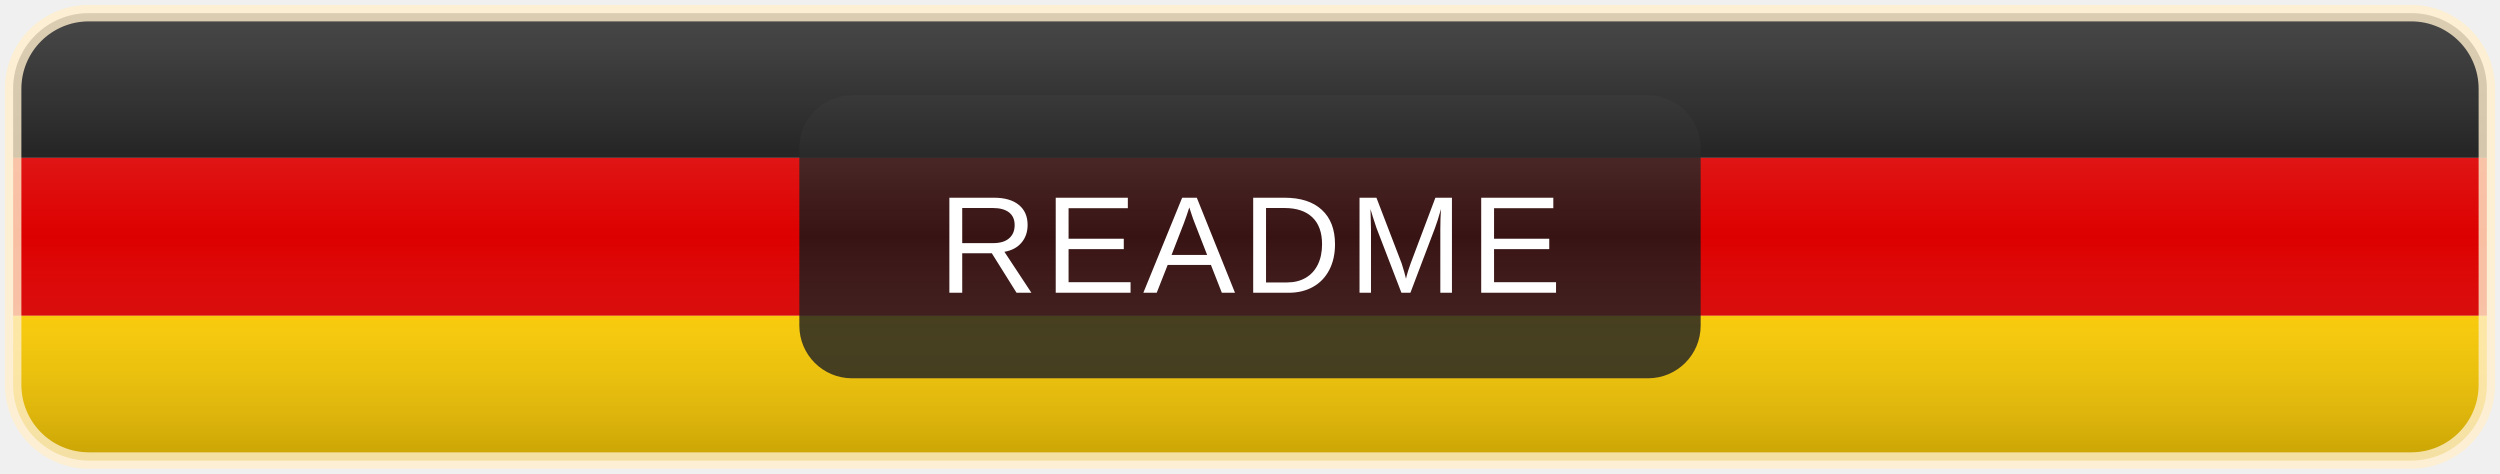
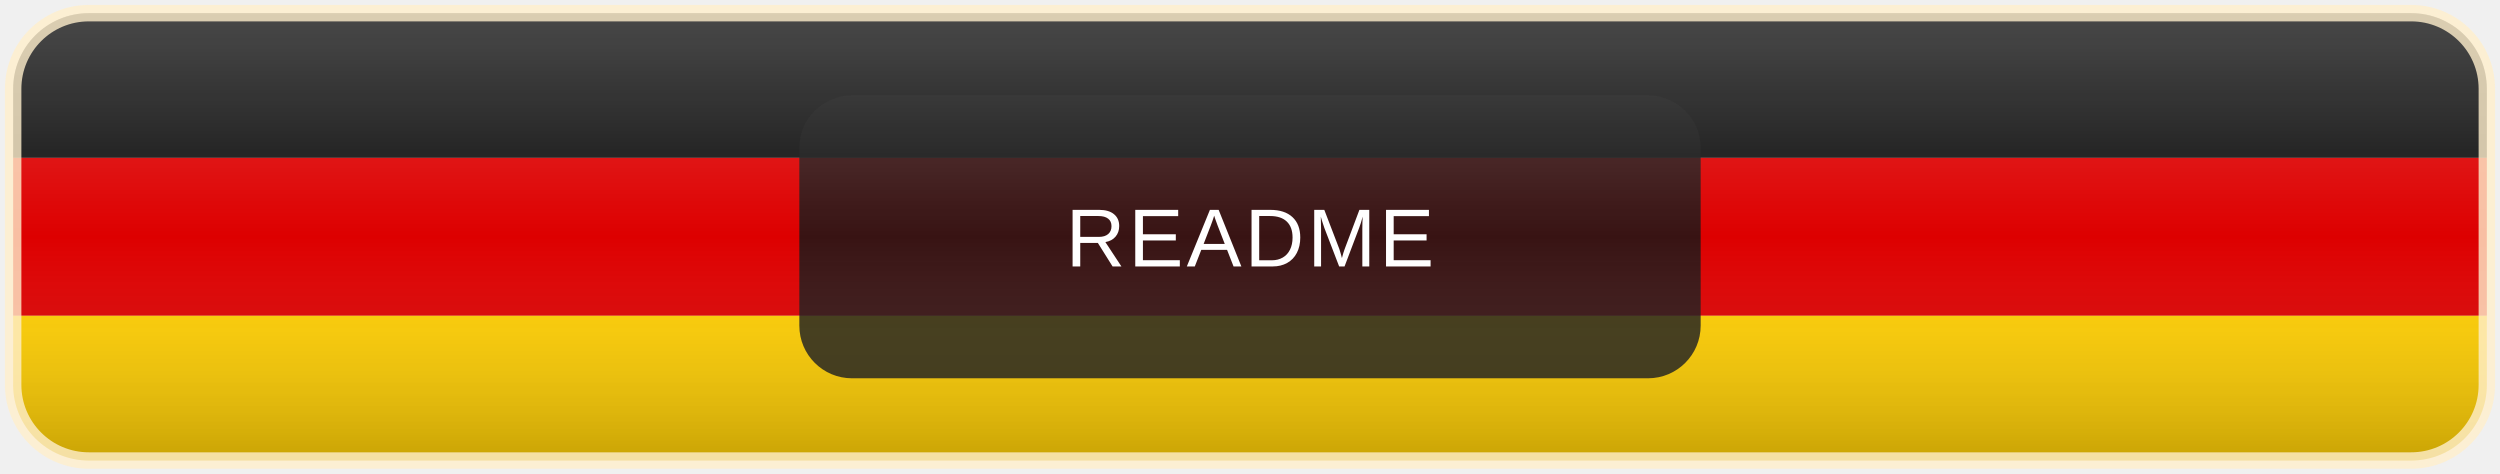
<svg xmlns="http://www.w3.org/2000/svg" width="760" height="144" viewBox="0 0 760 144" role="img" aria-label="Deutsche README">
  <defs>
    <clipPath id="rounded">
      <rect x="4" y="4" width="752" height="136" rx="23" />
    </clipPath>
    <linearGradient id="shine" x1="0" x2="0" y1="0" y2="1">
      <stop stop-color="#fff" stop-opacity=".25" />
      <stop offset=".5" stop-color="#fff" stop-opacity="0" />
      <stop offset="1" stop-color="#000" stop-opacity=".24" />
    </linearGradient>
  </defs>
  <g clip-path="url(#rounded)">
    <rect width="760" height="48" fill="#111111" />
    <rect y="48" width="760" height="48" fill="#DD0000" />
    <rect y="96" width="760" height="48" fill="#FFCE00" />
    <rect x="243" y="29" width="274" height="86" rx="16" fill="#171717" opacity=".83" />
    <rect width="760" height="144" fill="url(#shine)" />
  </g>
  <rect x="4" y="4" width="752" height="136" rx="23" fill="none" stroke="#ffefcc" stroke-opacity=".8" stroke-width="5" />
-   <text x="380" y="89" font-family="Arial,Helvetica,sans-serif" font-weight="400" font-size="42" text-anchor="middle" fill="white" letter-spacing="2">README</text>
+   <text x="380" y="81" font-family="Arial,Helvetica,sans-serif" font-weight="200" font-size="25" text-anchor="middle" fill="white" letter-spacing="1">README</text>
</svg>
